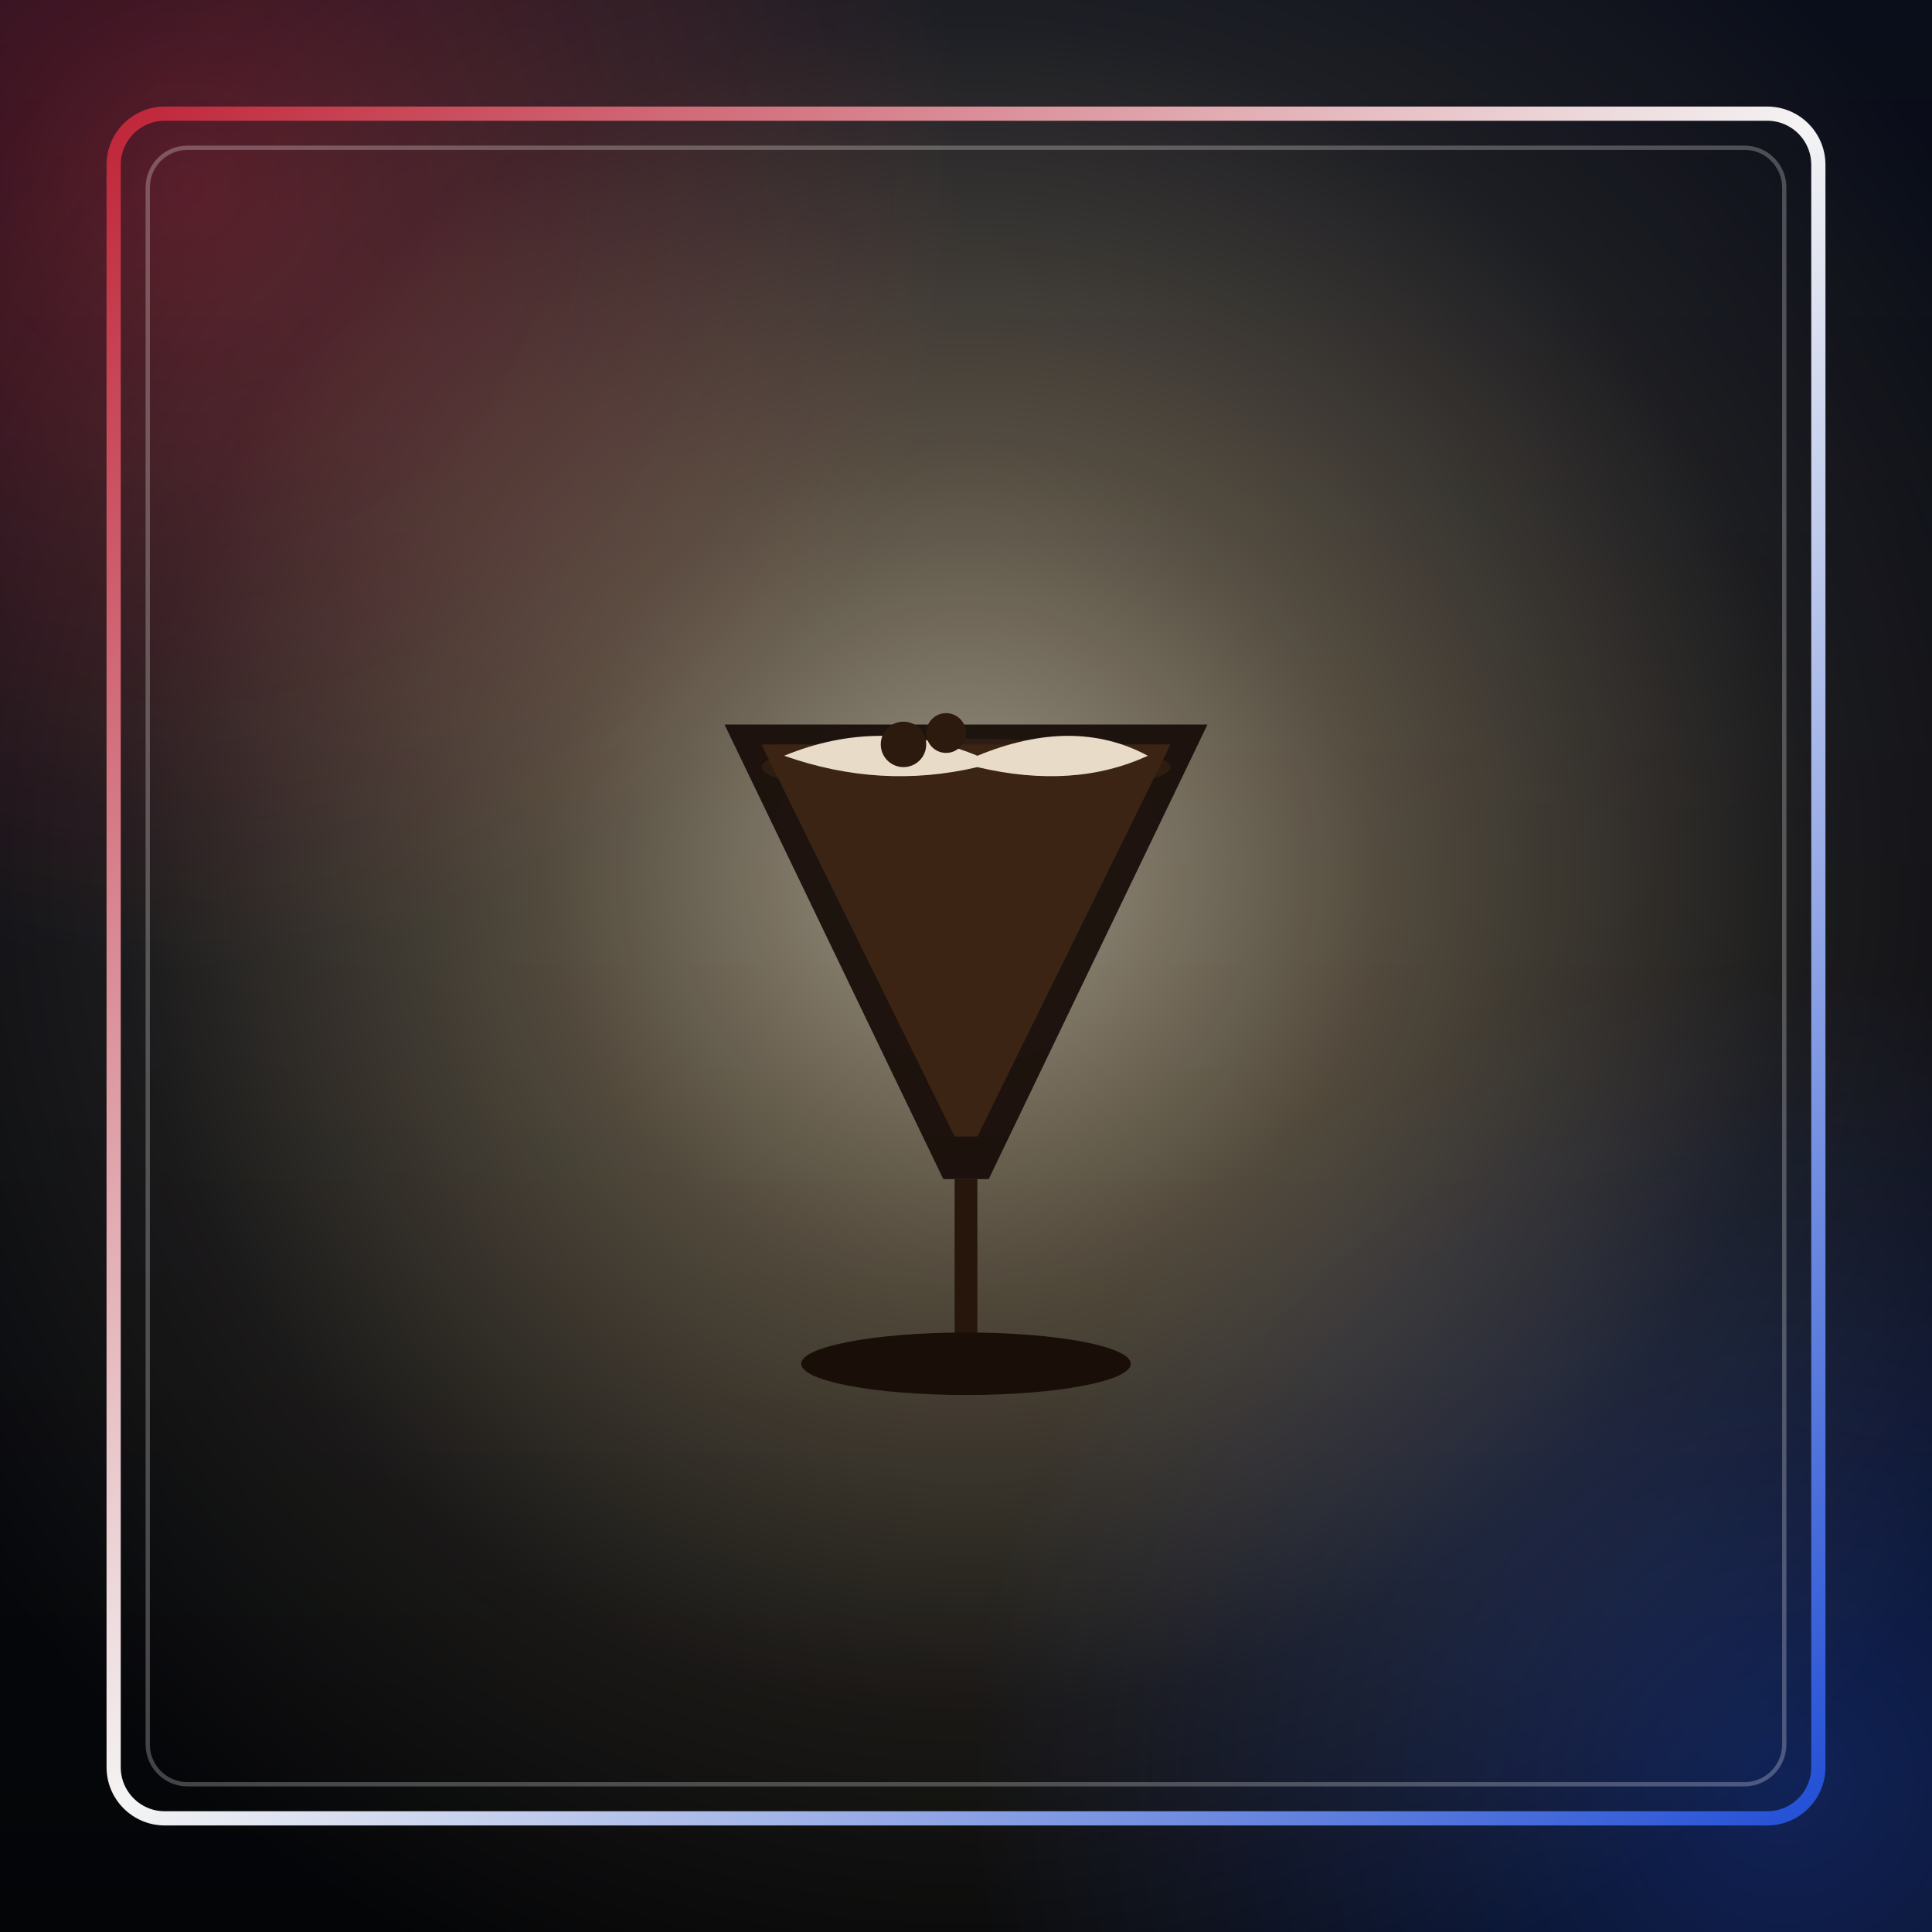
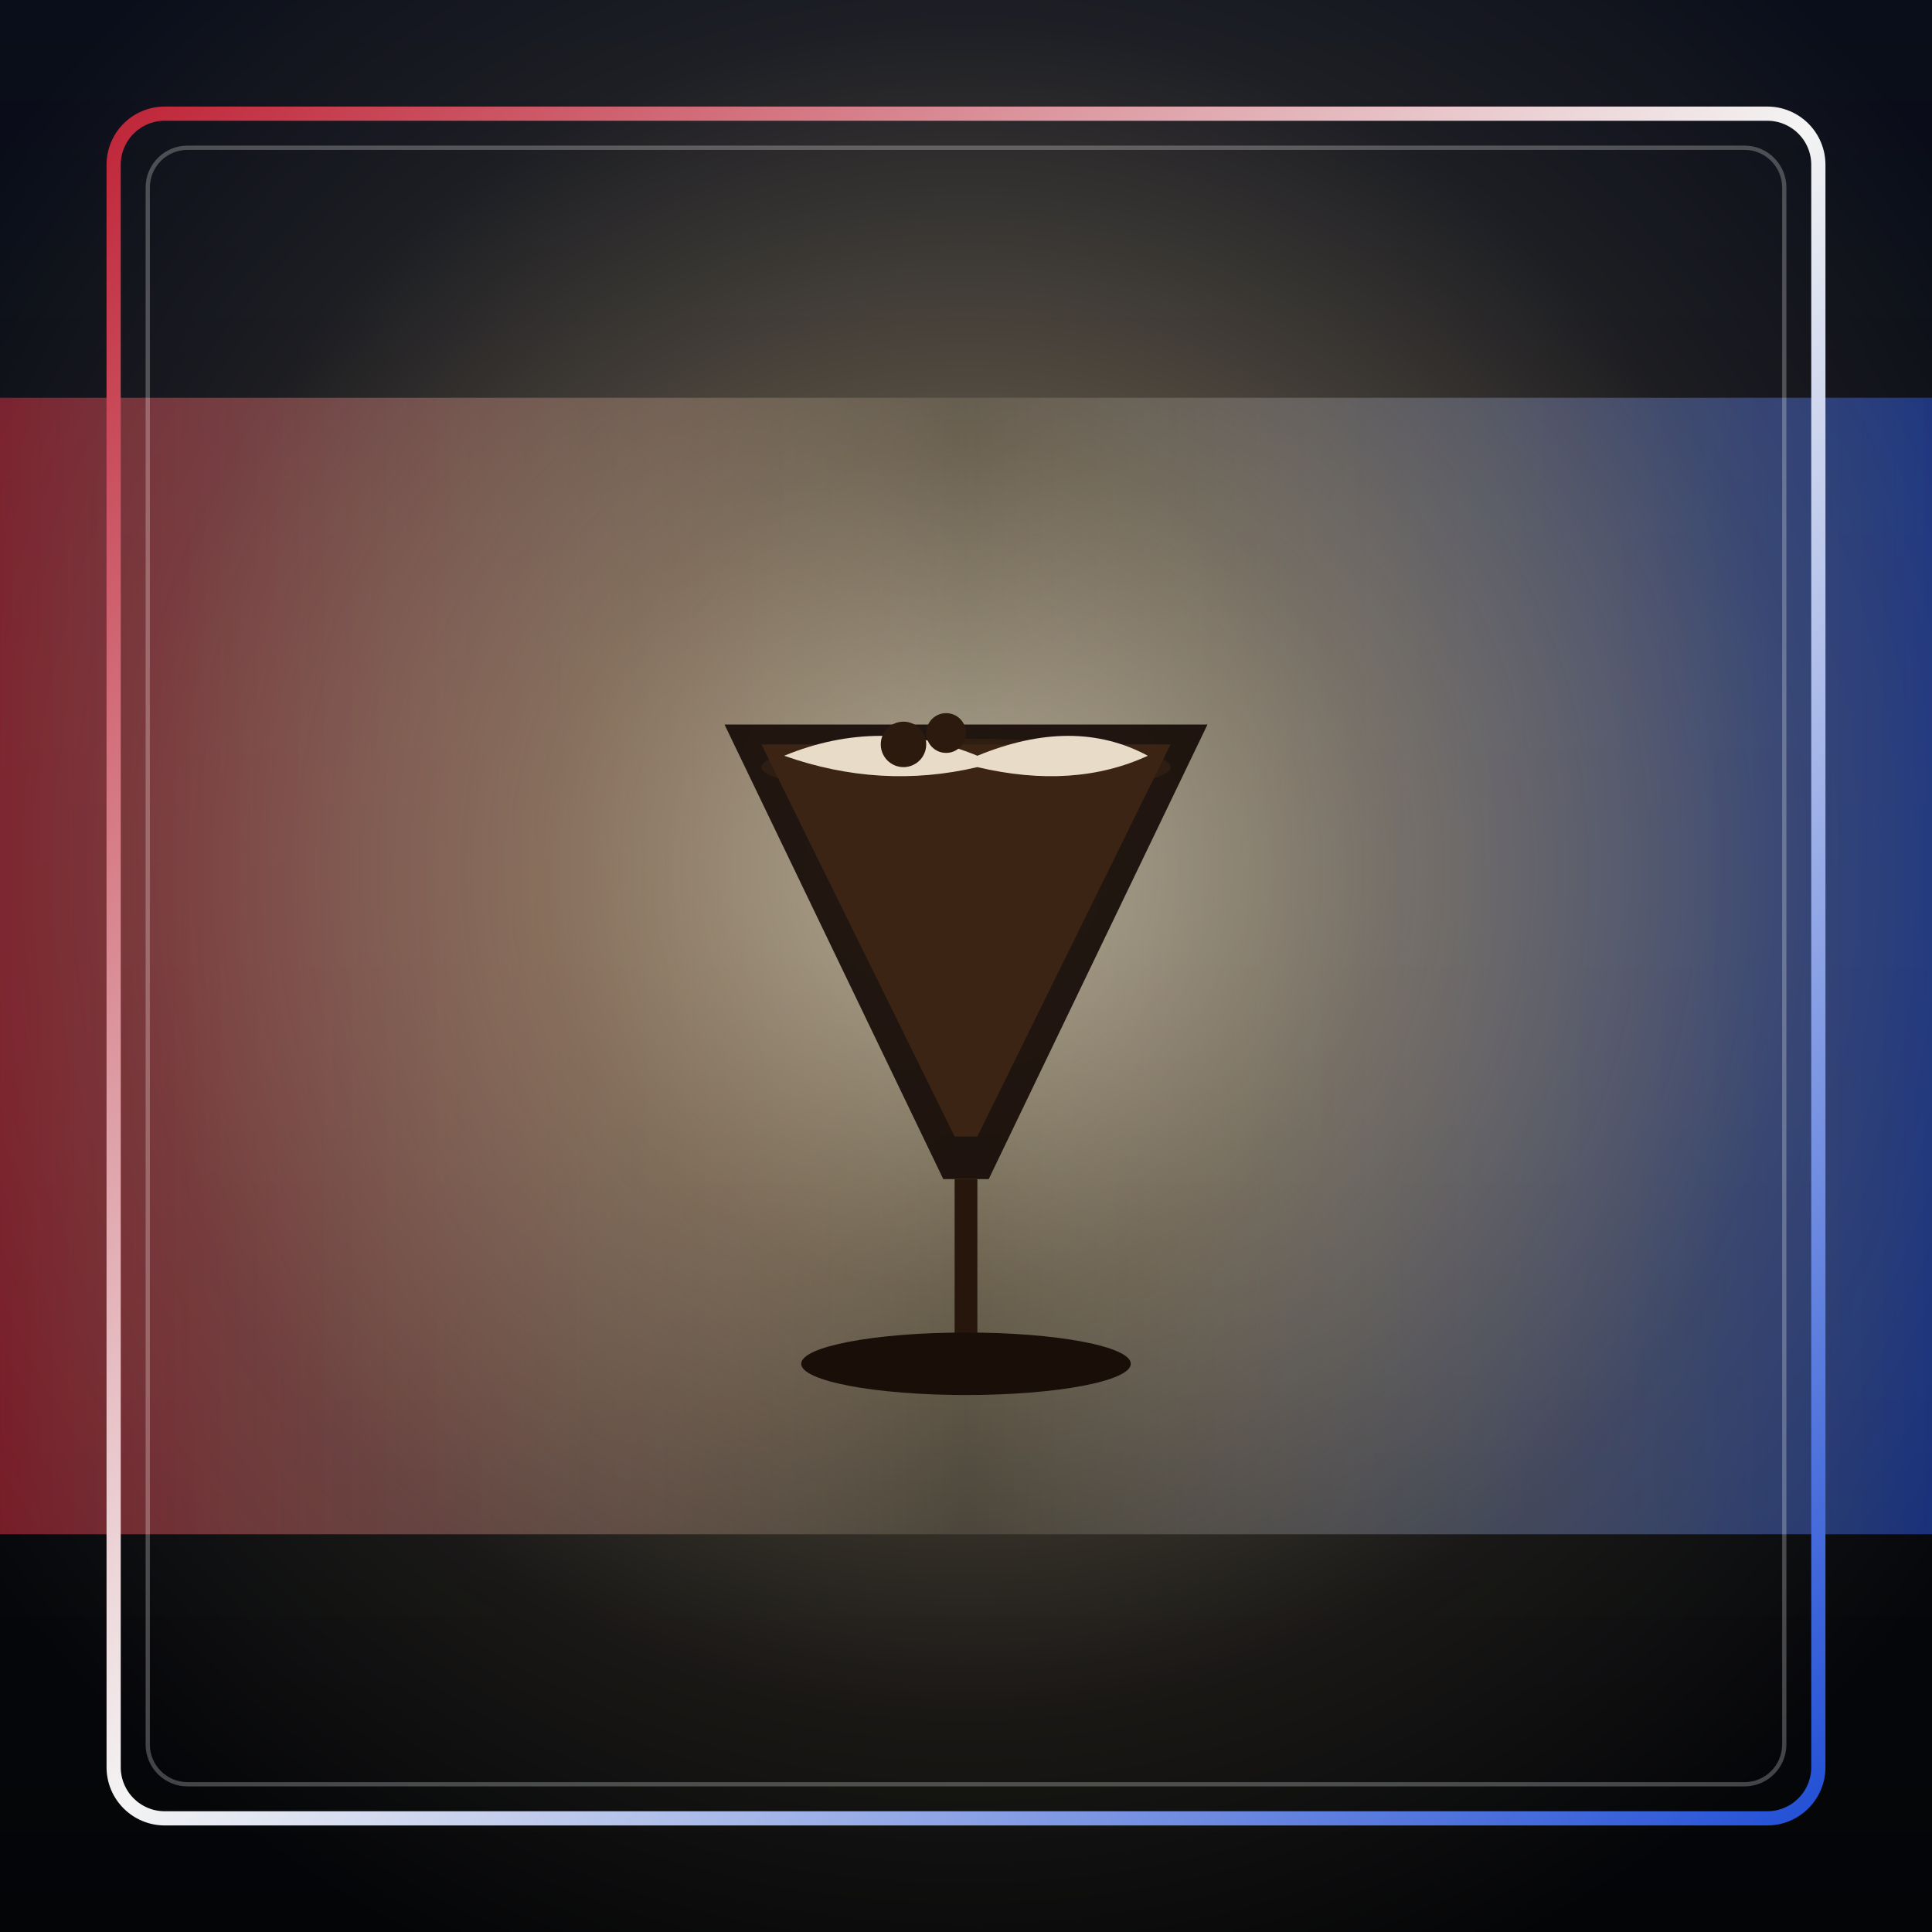
<svg xmlns="http://www.w3.org/2000/svg" width="100%" height="100%" viewBox="0 0 680 680" role="img">
  <defs>
    <linearGradient id="bgGrad" x1="0" y1="0" x2="0" y2="1">
      <stop offset="0" stop-color="#0a0e1a" />
      <stop offset="1" stop-color="#040507" />
    </linearGradient>
-     <radialGradient id="glowRed" cx="0.1" cy="0.1" r="0.4">
-       <stop offset="0" stop-color="#c0273a" stop-opacity="0.4" />
-       <stop offset="1" stop-color="#c0273a" stop-opacity="0" />
-     </radialGradient>
-     <radialGradient id="glowBlue" cx="0.92" cy="0.92" r="0.42">
-       <stop offset="0" stop-color="#2451d6" stop-opacity="0.38" />
-       <stop offset="1" stop-color="#2451d6" stop-opacity="0" />
-     </radialGradient>
+     <linearGradient id="patrioticBand" x1="0" y1="0" x2="1" y2="0">
+       <stop offset="0" stop-color="#c0273a" stop-opacity="0.6" />
+       <stop offset="0.5" stop-color="#fff4d6" stop-opacity="0.12" />
+       <stop offset="1" stop-color="#2451d6" stop-opacity="0.55" />
+     </linearGradient>
    <linearGradient id="frameGrad" x1="0" y1="0" x2="1" y2="1">
      <stop offset="0" stop-color="#c0273a" />
      <stop offset="0.5" stop-color="#f4f4f4" />
      <stop offset="1" stop-color="#2451d6" />
    </linearGradient>
    <radialGradient id="spot" cx="0.5" cy="0.45" r="0.62">
-       <stop offset="0" stop-color="#fff4d6" stop-opacity="0.6" />
-       <stop offset="0.35" stop-color="#ffdfa3" stop-opacity="0.3" />
+       <stop offset="0" stop-color="#fff4d6" stop-opacity="0.65" />
+       <stop offset="0.35" stop-color="#ffdfa3" stop-opacity="0.32" />
      <stop offset="0.7" stop-color="#ffdfa3" stop-opacity="0.08" />
      <stop offset="1" stop-color="#ffdfa3" stop-opacity="0" />
    </radialGradient>
  </defs>
  <rect x="0" y="0" width="680" height="680" fill="url(#bgGrad)" />
-   <rect x="0" y="0" width="680" height="680" fill="url(#glowRed)" />
-   <rect x="0" y="0" width="680" height="680" fill="url(#glowBlue)" />
+   <rect x="0" y="140" width="680" height="400" fill="url(#patrioticBand)" />
  <rect x="0" y="0" width="680" height="680" fill="url(#spot)" />
  <path d="M255 255 L425 255 L348 415 L332 415 Z" fill="#160b06" opacity="0.92" />
  <path d="M268 262 L412 262 L344 400 L336 400 Z" fill="#3b2414" />
  <ellipse cx="340" cy="270" rx="72" ry="10" fill="#3b2414" opacity="0.55" />
  <rect x="336" y="415" width="8" height="62" fill="#26160c" />
  <ellipse cx="340" cy="480" rx="58" ry="11" fill="#1a0f08" />
  <path d="M276 266 Q310 252 344 266 Q378 252 404 266 Q378 278 344 270 Q310 278 276 266 Z" fill="#e8dcc8" />
  <circle cx="318" cy="262" r="8" fill="#2c1a0e" />
  <circle cx="333" cy="258" r="7" fill="#2c1a0e" />
  <rect x="40" y="40" width="600" height="600" rx="18" fill="none" stroke="url(#frameGrad)" stroke-width="5" />
  <rect x="52" y="52" width="576" height="576" rx="14" fill="none" stroke="#ffffff" stroke-opacity="0.25" stroke-width="1.5" />
</svg>
